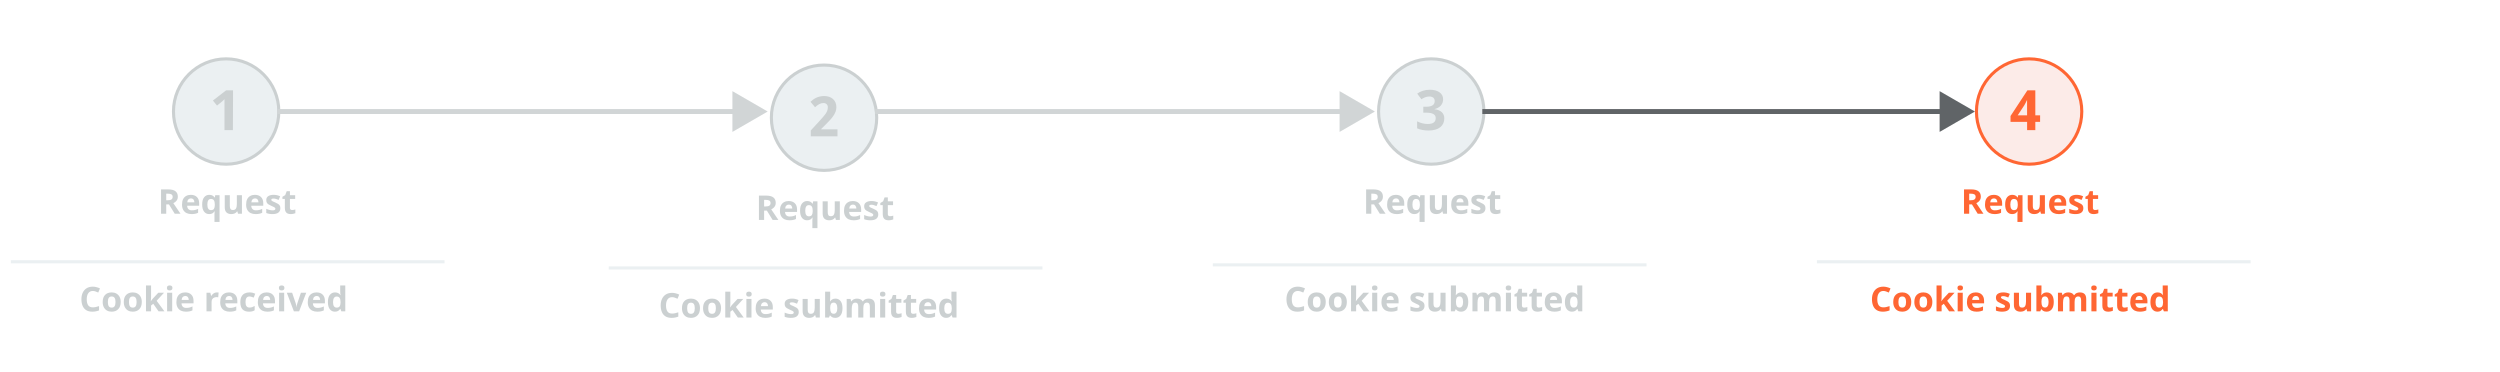
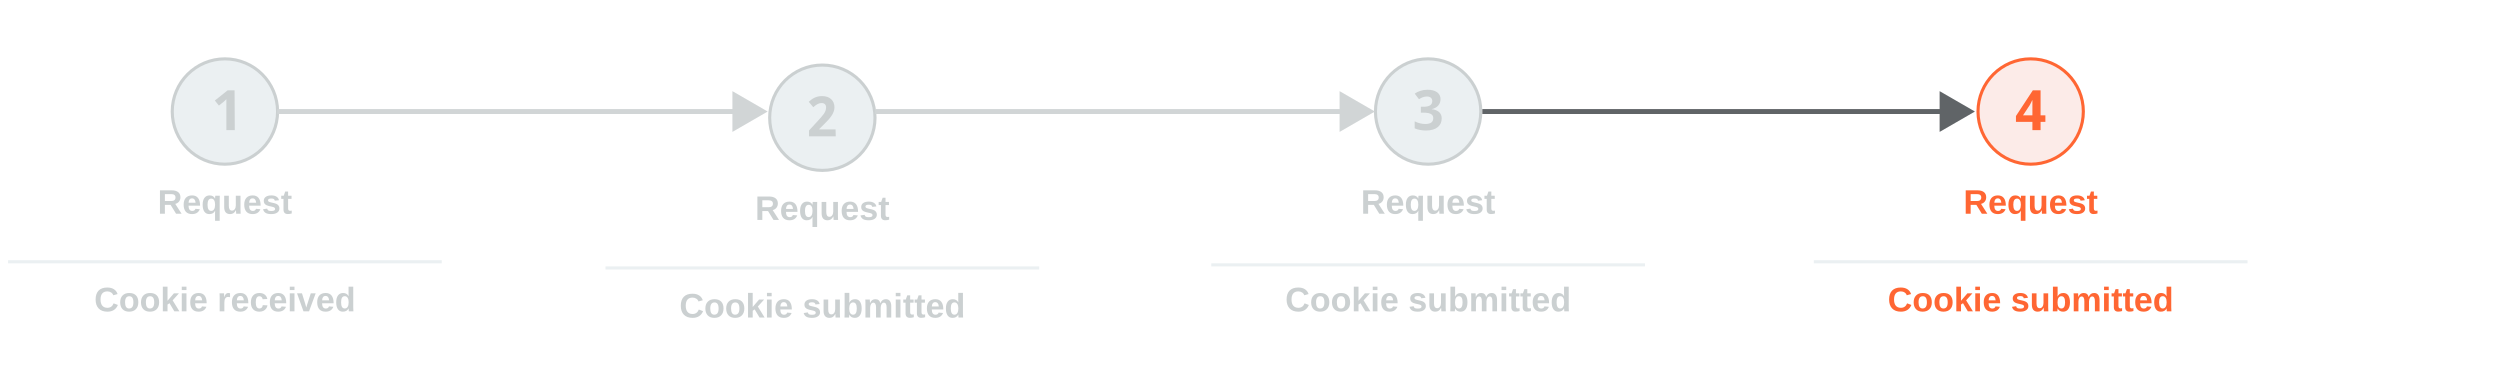
<svg xmlns="http://www.w3.org/2000/svg" width="807" height="120" viewBox="0 0 807 120">
-   <g>
-     <circle cx="73" cy="36" r="17" fill="#ebf0f2" stroke="#cbd0d1" stroke-miterlimit="10" />
-     <path d="M75.18,42H72.46V34.56c0-.15,0-.33,0-.54s0-.44,0-.67,0-.47,0-.7,0-.45,0-.64l-.15.16-.24.23-.27.26-.28.23-1.47,1.19-1.32-1.63L73,29.15h2.23Z" fill="#cbd0d1" />
-     <circle cx="266" cy="38" r="17" fill="#ebf0f2" stroke="#cbd0d1" stroke-miterlimit="10" />
-     <path d="M270.34,44h-8.62V42.11l3-3.26,1-1.13a10.64,10.64,0,0,0,.8-1,4.62,4.62,0,0,0,.52-1,3.25,3.25,0,0,0,.18-1.1,1.31,1.31,0,0,0-.39-1,1.49,1.49,0,0,0-1.05-.36,2.75,2.75,0,0,0-1.33.35,6.62,6.62,0,0,0-1.35,1l-1.47-1.75c.26-.24.53-.47.82-.69a6,6,0,0,1,.95-.58,5.69,5.69,0,0,1,1.14-.41A6.07,6.07,0,0,1,266,31a5,5,0,0,1,1.66.25,3.53,3.53,0,0,1,1.25.73,3.14,3.14,0,0,1,.8,1.13,4,4,0,0,1,.27,1.51,4.13,4.13,0,0,1-.26,1.44,7.15,7.15,0,0,1-.72,1.36,13.62,13.62,0,0,1-1.06,1.32c-.4.43-.83.87-1.29,1.33l-1.55,1.55v.12h5.24Z" fill="#cbd0d1" />
-     <circle cx="462" cy="36" r="17" fill="#ebf0f2" stroke="#cbd0d1" stroke-miterlimit="10" />
-     <path d="M465.84,32a3.21,3.21,0,0,1-.21,1.2,3.12,3.12,0,0,1-.59.94,3.44,3.44,0,0,1-.88.66,4.38,4.38,0,0,1-1.1.41v.06a4,4,0,0,1,2.36.94,2.67,2.67,0,0,1,.8,2,4,4,0,0,1-.3,1.56,3.41,3.41,0,0,1-.94,1.24,4.29,4.29,0,0,1-1.58.82,7.45,7.45,0,0,1-2.24.3,10.09,10.09,0,0,1-2-.18,7.24,7.24,0,0,1-1.71-.52V39.17a6.45,6.45,0,0,0,.84.37l.87.27c.3.07.59.12.87.16a7.8,7.8,0,0,0,.8.05,4.47,4.47,0,0,0,1.26-.14,2,2,0,0,0,.8-.39,1.51,1.51,0,0,0,.43-.61,2.45,2.45,0,0,0,.13-.78,1.56,1.56,0,0,0-.17-.72,1.37,1.37,0,0,0-.53-.54,2.91,2.91,0,0,0-.95-.35,7.35,7.35,0,0,0-1.45-.12h-.91V34.46h.89a5.13,5.13,0,0,0,1.35-.15,2.29,2.29,0,0,0,.86-.39,1.42,1.42,0,0,0,.45-.59,1.87,1.87,0,0,0,.13-.71,1.37,1.37,0,0,0-.43-1.07,1.94,1.94,0,0,0-1.35-.39,3.21,3.21,0,0,0-.78.09,3.59,3.59,0,0,0-.68.21,3.78,3.78,0,0,0-.57.28c-.17.1-.33.2-.47.3l-1.37-1.81a5.72,5.72,0,0,1,.8-.5,7.53,7.53,0,0,1,.95-.4,8,8,0,0,1,1.1-.27,8.26,8.26,0,0,1,1.25-.09,7.09,7.09,0,0,1,1.73.2,4.17,4.17,0,0,1,1.33.6A2.63,2.63,0,0,1,465.84,32Z" fill="#cbd0d1" />
-     <circle cx="655" cy="36" r="17" fill="#fcebe8" stroke="#f63" stroke-miterlimit="10" />
-     <path d="M658.54,39.34H657V42h-2.65V39.34H649V37.45l5.45-8.3H657v8.08h1.55Zm-4.2-2.11V35.05c0-.08,0-.19,0-.33s0-.31,0-.49,0-.37,0-.56,0-.38,0-.56,0-.32,0-.46,0-.22,0-.28h-.08l-.36.78c-.13.27-.28.55-.45.83l-2.14,3.25Z" fill="#f63" />
-     <polygon points="89.5 36.79 236.42 36.79 236.42 42.58 247.81 36 236.42 29.42 236.42 35.21 89.5 35.21 89.5 36.79" fill="#d1d5d6" />
-     <polygon points="282.5 36.79 432.42 36.79 432.42 42.58 443.81 36 432.42 29.42 432.42 35.21 282.5 35.21 282.5 36.79" fill="#d1d5d6" />
-     <polygon points="478.5 36.79 626.11 36.79 626.11 42.58 637.5 36 626.11 29.42 626.11 35.21 478.5 35.21 478.5 36.79" fill="#606467" />
-     <text transform="translate(51 69)" font-size="11" fill="#cbd0d1" font-family="Verdana-Bold, Verdana" font-weight="700">Request</text>
-     <text transform="translate(244 71)" font-size="11" fill="#cbd0d1" font-family="Verdana-Bold, Verdana" font-weight="700">Request</text>
-     <text transform="translate(440 69)" font-size="11" fill="#cbd0d1" font-family="Verdana-Bold, Verdana" font-weight="700">Request</text>
-     <text transform="translate(633 69)" font-size="11" fill="#f63" font-family="Verdana-Bold, Verdana" font-weight="700">Request</text>
-     <text transform="translate(25.64 100.5)" font-size="11" fill="#cbd0d1" font-family="Verdana-Bold, Verdana" font-weight="700">Cookie received</text>
-     <text transform="translate(414.63 100.5)" font-size="11" fill="#cbd0d1" font-family="Verdana-Bold, Verdana" font-weight="700">Cookie submitted</text>
-     <text transform="translate(603.63 100.5)" font-size="11" fill="#f63" font-family="Verdana-Bold, Verdana" font-weight="700">Cookie submitted</text>
-     <text transform="translate(212.63 102.5)" font-size="11" fill="#cbd0d1" font-family="Verdana-Bold, Verdana" font-weight="700">Cookie submitted</text>
-     <line x1="586.5" y1="84.5" x2="726.5" y2="84.5" fill="none" stroke="#ebf0f2" stroke-miterlimit="10" />
-     <line x1="3.5" y1="84.5" x2="143.5" y2="84.5" fill="none" stroke="#ebf0f2" stroke-miterlimit="10" />
-     <line x1="196.5" y1="86.5" x2="336.5" y2="86.5" fill="none" stroke="#ebf0f2" stroke-miterlimit="10" />
-     <line x1="391.5" y1="85.5" x2="531.5" y2="85.5" fill="none" stroke="#ebf0f2" stroke-miterlimit="10" />
-   </g>
+   <circle cx="72.6" cy="36" r="17" fill="#ebf0f2" stroke="#cbd0d1" stroke-miterlimit="10" />
+   <path d="M75.79,42H73.07V34.56c0-.15,0-.33,0-.54s0-.44,0-.67l0-.7c0-.24,0-.45,0-.64l-.15.16-.23.23-.28.26a2.76,2.76,0,0,1-.27.23l-1.48,1.19-1.31-1.63,4.14-3.3h2.23Z" fill="#cbd0d1" />
+   <circle cx="265.45" cy="38" r="17" fill="#ebf0f2" stroke="#cbd0d1" stroke-miterlimit="10" />
+   <path d="M269.78,44h-8.62V42.11l3-3.26,1-1.13a12.54,12.54,0,0,0,.8-1,5.1,5.1,0,0,0,.52-1,3.25,3.25,0,0,0,.18-1.1,1.31,1.31,0,0,0-.39-1,1.49,1.49,0,0,0-1.05-.36,2.82,2.82,0,0,0-1.34.35,6.58,6.58,0,0,0-1.34,1l-1.48-1.75c.26-.24.54-.47.83-.69a5.74,5.74,0,0,1,2.09-1,6,6,0,0,1,1.4-.15,5,5,0,0,1,1.65.25,3.57,3.57,0,0,1,1.26.73,3.12,3.12,0,0,1,.79,1.13,3.83,3.83,0,0,1,.28,1.51,3.92,3.92,0,0,1-.27,1.44,6.17,6.17,0,0,1-.72,1.36,11.14,11.14,0,0,1-1.06,1.32c-.4.43-.83.87-1.28,1.33l-1.55,1.55v.12h5.24Z" fill="#cbd0d1" />
+   <circle cx="461" cy="36" r="17" fill="#ebf0f2" stroke="#cbd0d1" stroke-miterlimit="10" />
+   <path d="M465,32a3.21,3.21,0,0,1-.21,1.2,3.12,3.12,0,0,1-.59.94,3.44,3.44,0,0,1-.88.66,4.38,4.38,0,0,1-1.1.41v.06a4,4,0,0,1,2.36.94,2.67,2.67,0,0,1,.8,2,4,4,0,0,1-.3,1.56,3.41,3.41,0,0,1-.94,1.24,4.29,4.29,0,0,1-1.58.82,7.45,7.45,0,0,1-2.24.3,10,10,0,0,1-1.95-.18,7.24,7.24,0,0,1-1.71-.52V39.17a6.45,6.45,0,0,0,.84.37q.43.15.87.27c.3.07.59.12.87.16a7.63,7.63,0,0,0,.8.05,4.47,4.47,0,0,0,1.26-.14,2.06,2.06,0,0,0,.8-.39,1.51,1.51,0,0,0,.43-.61,2.45,2.45,0,0,0,.12-.78,1.55,1.55,0,0,0-.16-.72,1.37,1.37,0,0,0-.53-.54,2.91,2.91,0,0,0-.95-.35,7.42,7.42,0,0,0-1.45-.12h-.91V34.46h.89a5.13,5.13,0,0,0,1.35-.15,2.29,2.29,0,0,0,.86-.39,1.42,1.42,0,0,0,.45-.59,1.87,1.87,0,0,0,.13-.71,1.37,1.37,0,0,0-.43-1.07,1.94,1.94,0,0,0-1.35-.39,3.21,3.21,0,0,0-.78.09,3.38,3.38,0,0,0-.68.21,3.78,3.78,0,0,0-.57.28c-.17.1-.33.2-.47.3l-1.37-1.81a5.72,5.72,0,0,1,.8-.5,7.53,7.53,0,0,1,1-.4,8,8,0,0,1,1.1-.27,8.26,8.26,0,0,1,1.25-.09,7.09,7.09,0,0,1,1.73.2,4.17,4.17,0,0,1,1.33.6A2.63,2.63,0,0,1,465,32Z" fill="#cbd0d1" />
+   <circle cx="655.5" cy="36" r="17" fill="#fcebe8" stroke="#f63" stroke-miterlimit="10" />
+   <path d="M660.25,39.34H658.7V42h-2.64V39.34h-5.31V37.45l5.45-8.3h2.5v8.08h1.55Zm-4.19-2.11V34.72c0-.15,0-.31,0-.49s0-.37,0-.56,0-.38,0-.56,0-.32,0-.46,0-.22,0-.28h-.08c-.11.24-.22.5-.36.78s-.28.55-.45.83l-2.14,3.25Z" fill="#f63" />
+   <polygon points="89.5 36.79 236.42 36.79 236.42 42.58 247.81 36 236.42 29.42 236.42 35.21 89.5 35.21 89.5 36.79" fill="#d1d5d6" />
+   <polygon points="282.5 36.79 432.42 36.79 432.42 42.58 443.81 36 432.42 29.42 432.42 35.21 282.5 35.21 282.5 36.79" fill="#d1d5d6" />
+   <polygon points="478.5 36.79 626.11 36.79 626.11 42.58 637.5 36 626.11 29.42 626.11 35.21 478.5 35.21 478.5 36.79" fill="#606467" />
+   <text transform="translate(50.9 69)" font-size="11" fill="#cbd0d1" font-family="Arial-BoldMT, Arial" font-weight="700">Request</text>
+   <text transform="translate(243.75 71)" font-size="11" fill="#cbd0d1" font-family="Arial-BoldMT, Arial" font-weight="700">Request</text>
+   <text transform="translate(439.3 69)" font-size="11" fill="#cbd0d1" font-family="Arial-BoldMT, Arial" font-weight="700">Request</text>
+   <text transform="translate(633.8 69)" font-size="11" fill="#f63" font-family="Arial-BoldMT, Arial" font-weight="700">Request</text>
+   <text transform="translate(30.41 100.5)" font-size="11" fill="#cbd0d1" font-family="Arial-BoldMT, Arial" font-weight="700">Cookie received</text>
+   <text transform="translate(414.86 100.5)" font-size="11" fill="#cbd0d1" font-family="Arial-BoldMT, Arial" font-weight="700">Cookie submitted</text>
+   <text transform="translate(609.35 100.5)" font-size="11" fill="#f63" font-family="Arial-BoldMT, Arial" font-weight="700">Cookie submitted</text>
+   <text transform="translate(219.31 102.5)" font-size="11" fill="#cbd0d1" font-family="Arial-BoldMT, Arial" font-weight="700">Cookie submitted</text>
+   <line x1="585.5" y1="84.5" x2="725.5" y2="84.5" fill="none" stroke="#ebf0f2" stroke-miterlimit="10" />
+   <line x1="2.6" y1="84.5" x2="142.6" y2="84.5" fill="none" stroke="#ebf0f2" stroke-miterlimit="10" />
+   <line x1="195.45" y1="86.5" x2="335.45" y2="86.5" fill="none" stroke="#ebf0f2" stroke-miterlimit="10" />
+   <line x1="391" y1="85.5" x2="531" y2="85.5" fill="none" stroke="#ebf0f2" stroke-miterlimit="10" />
</svg>
